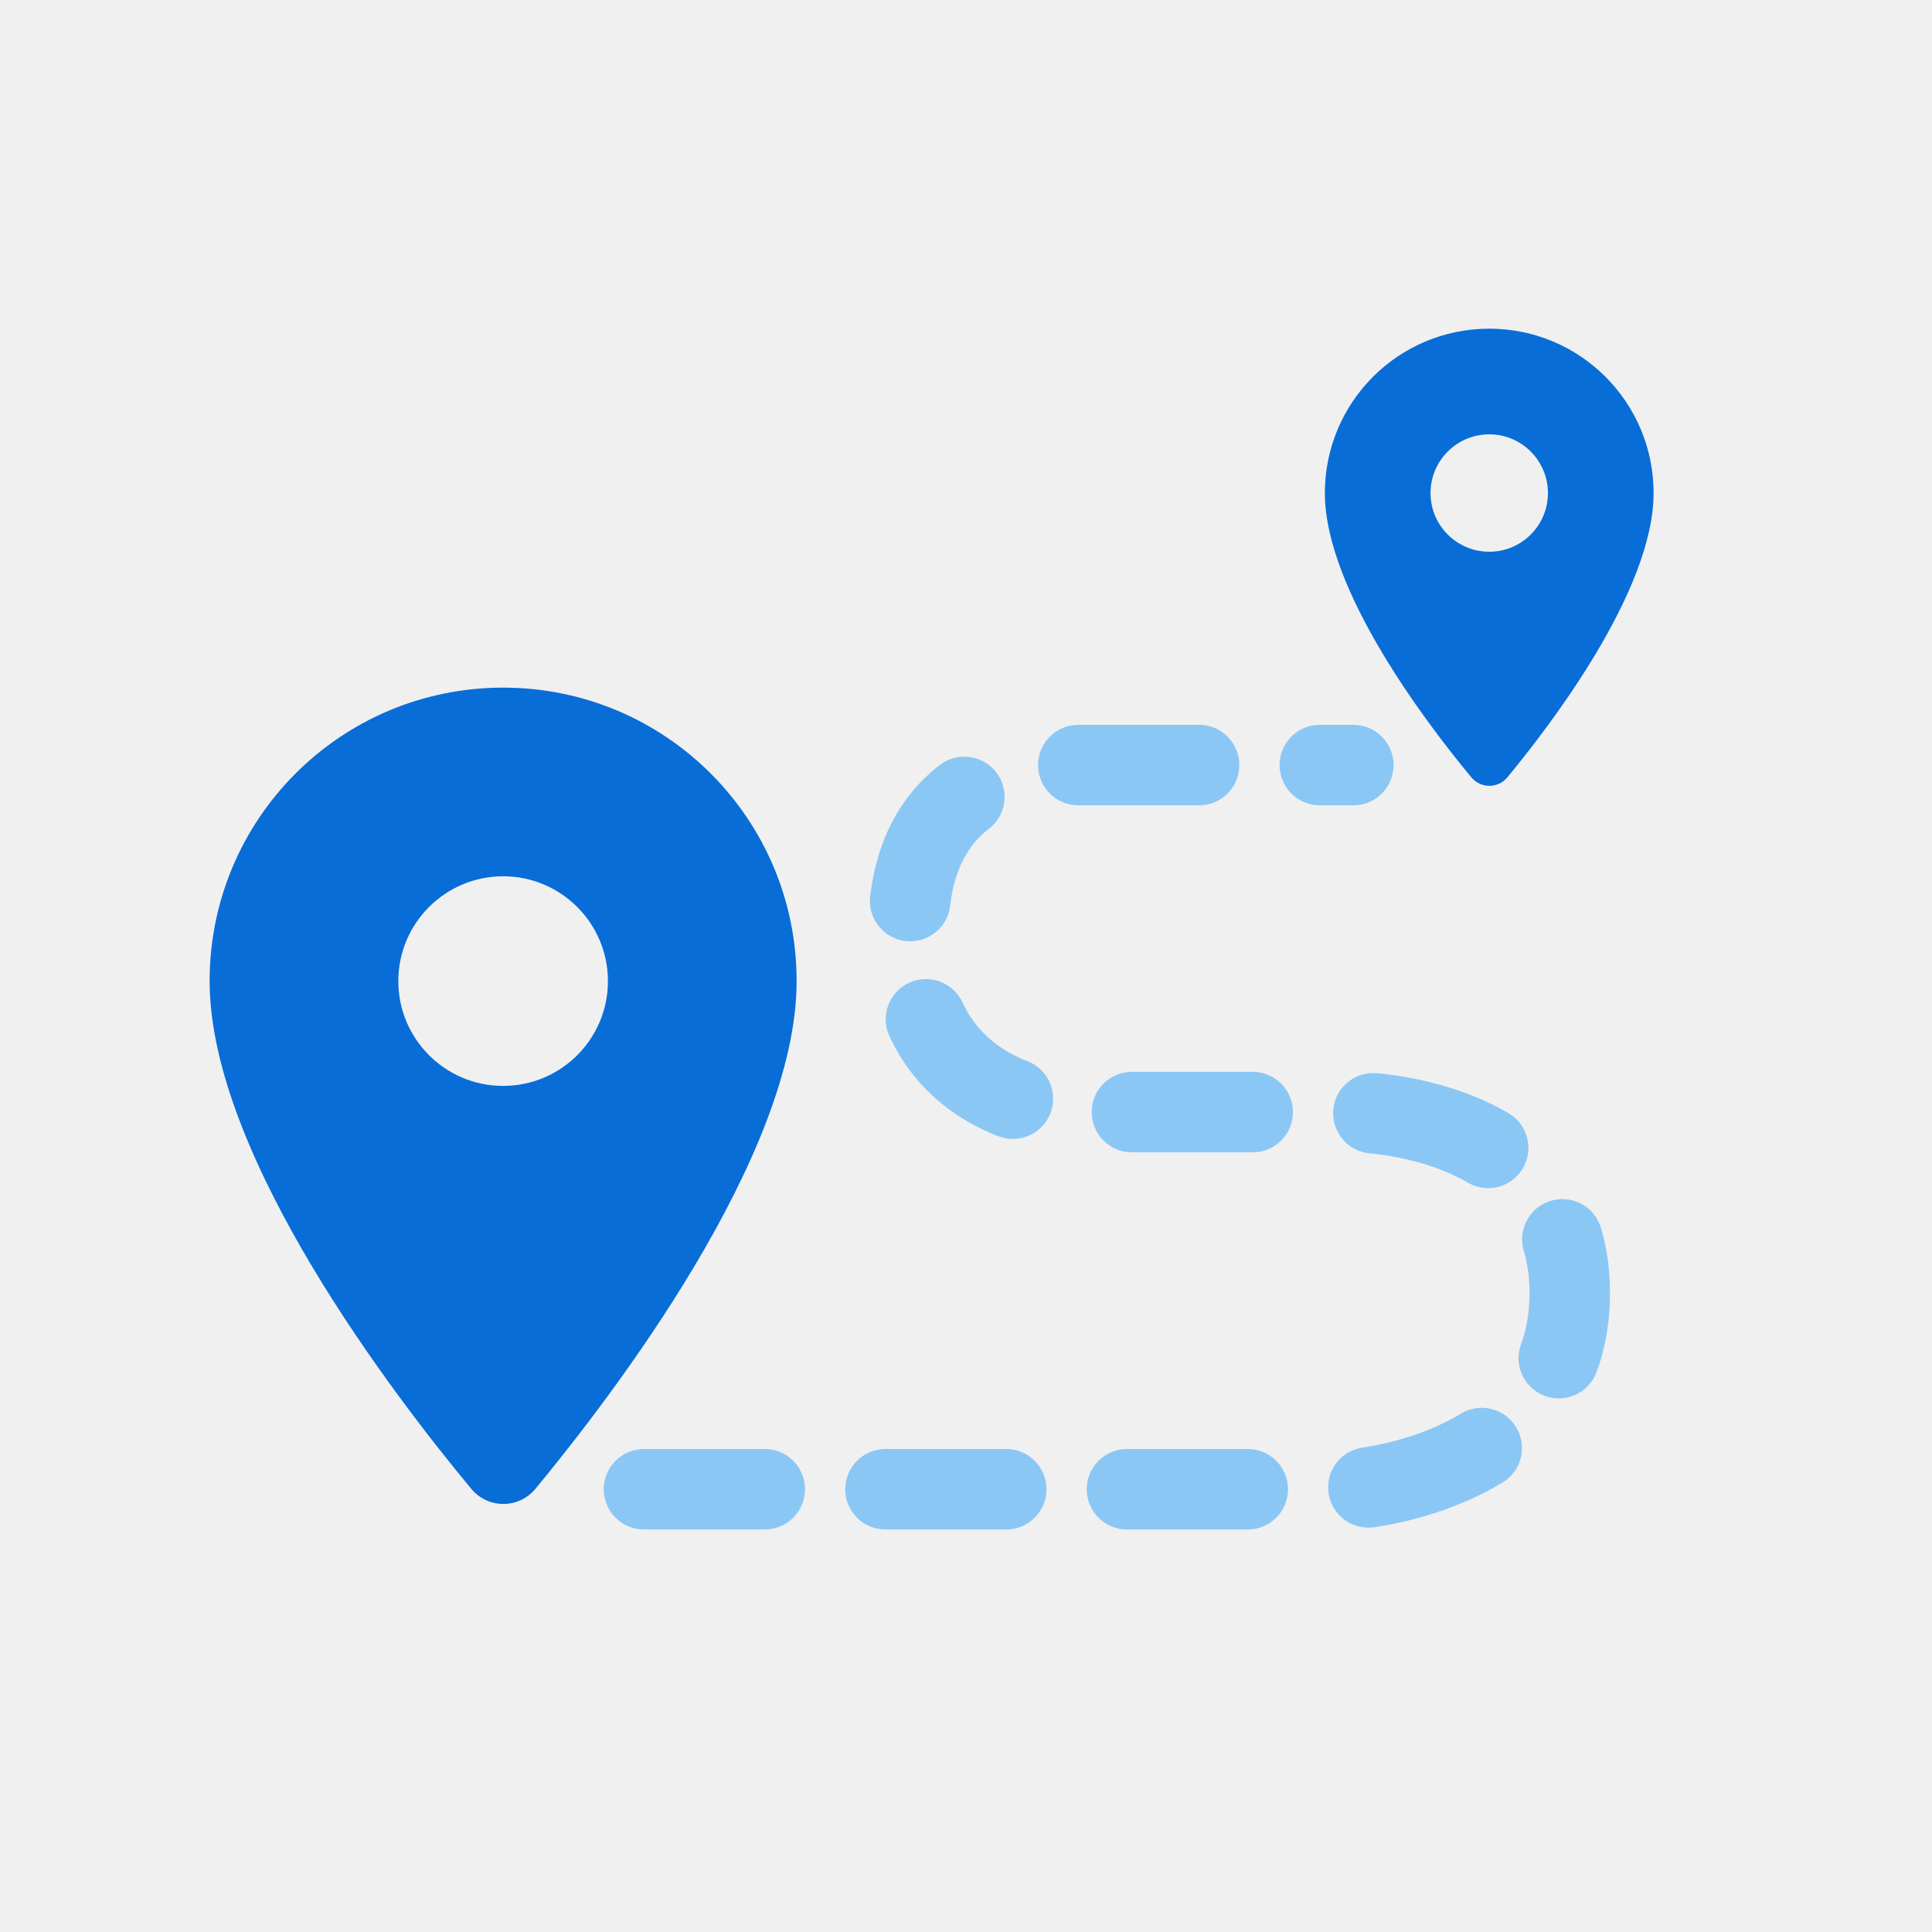
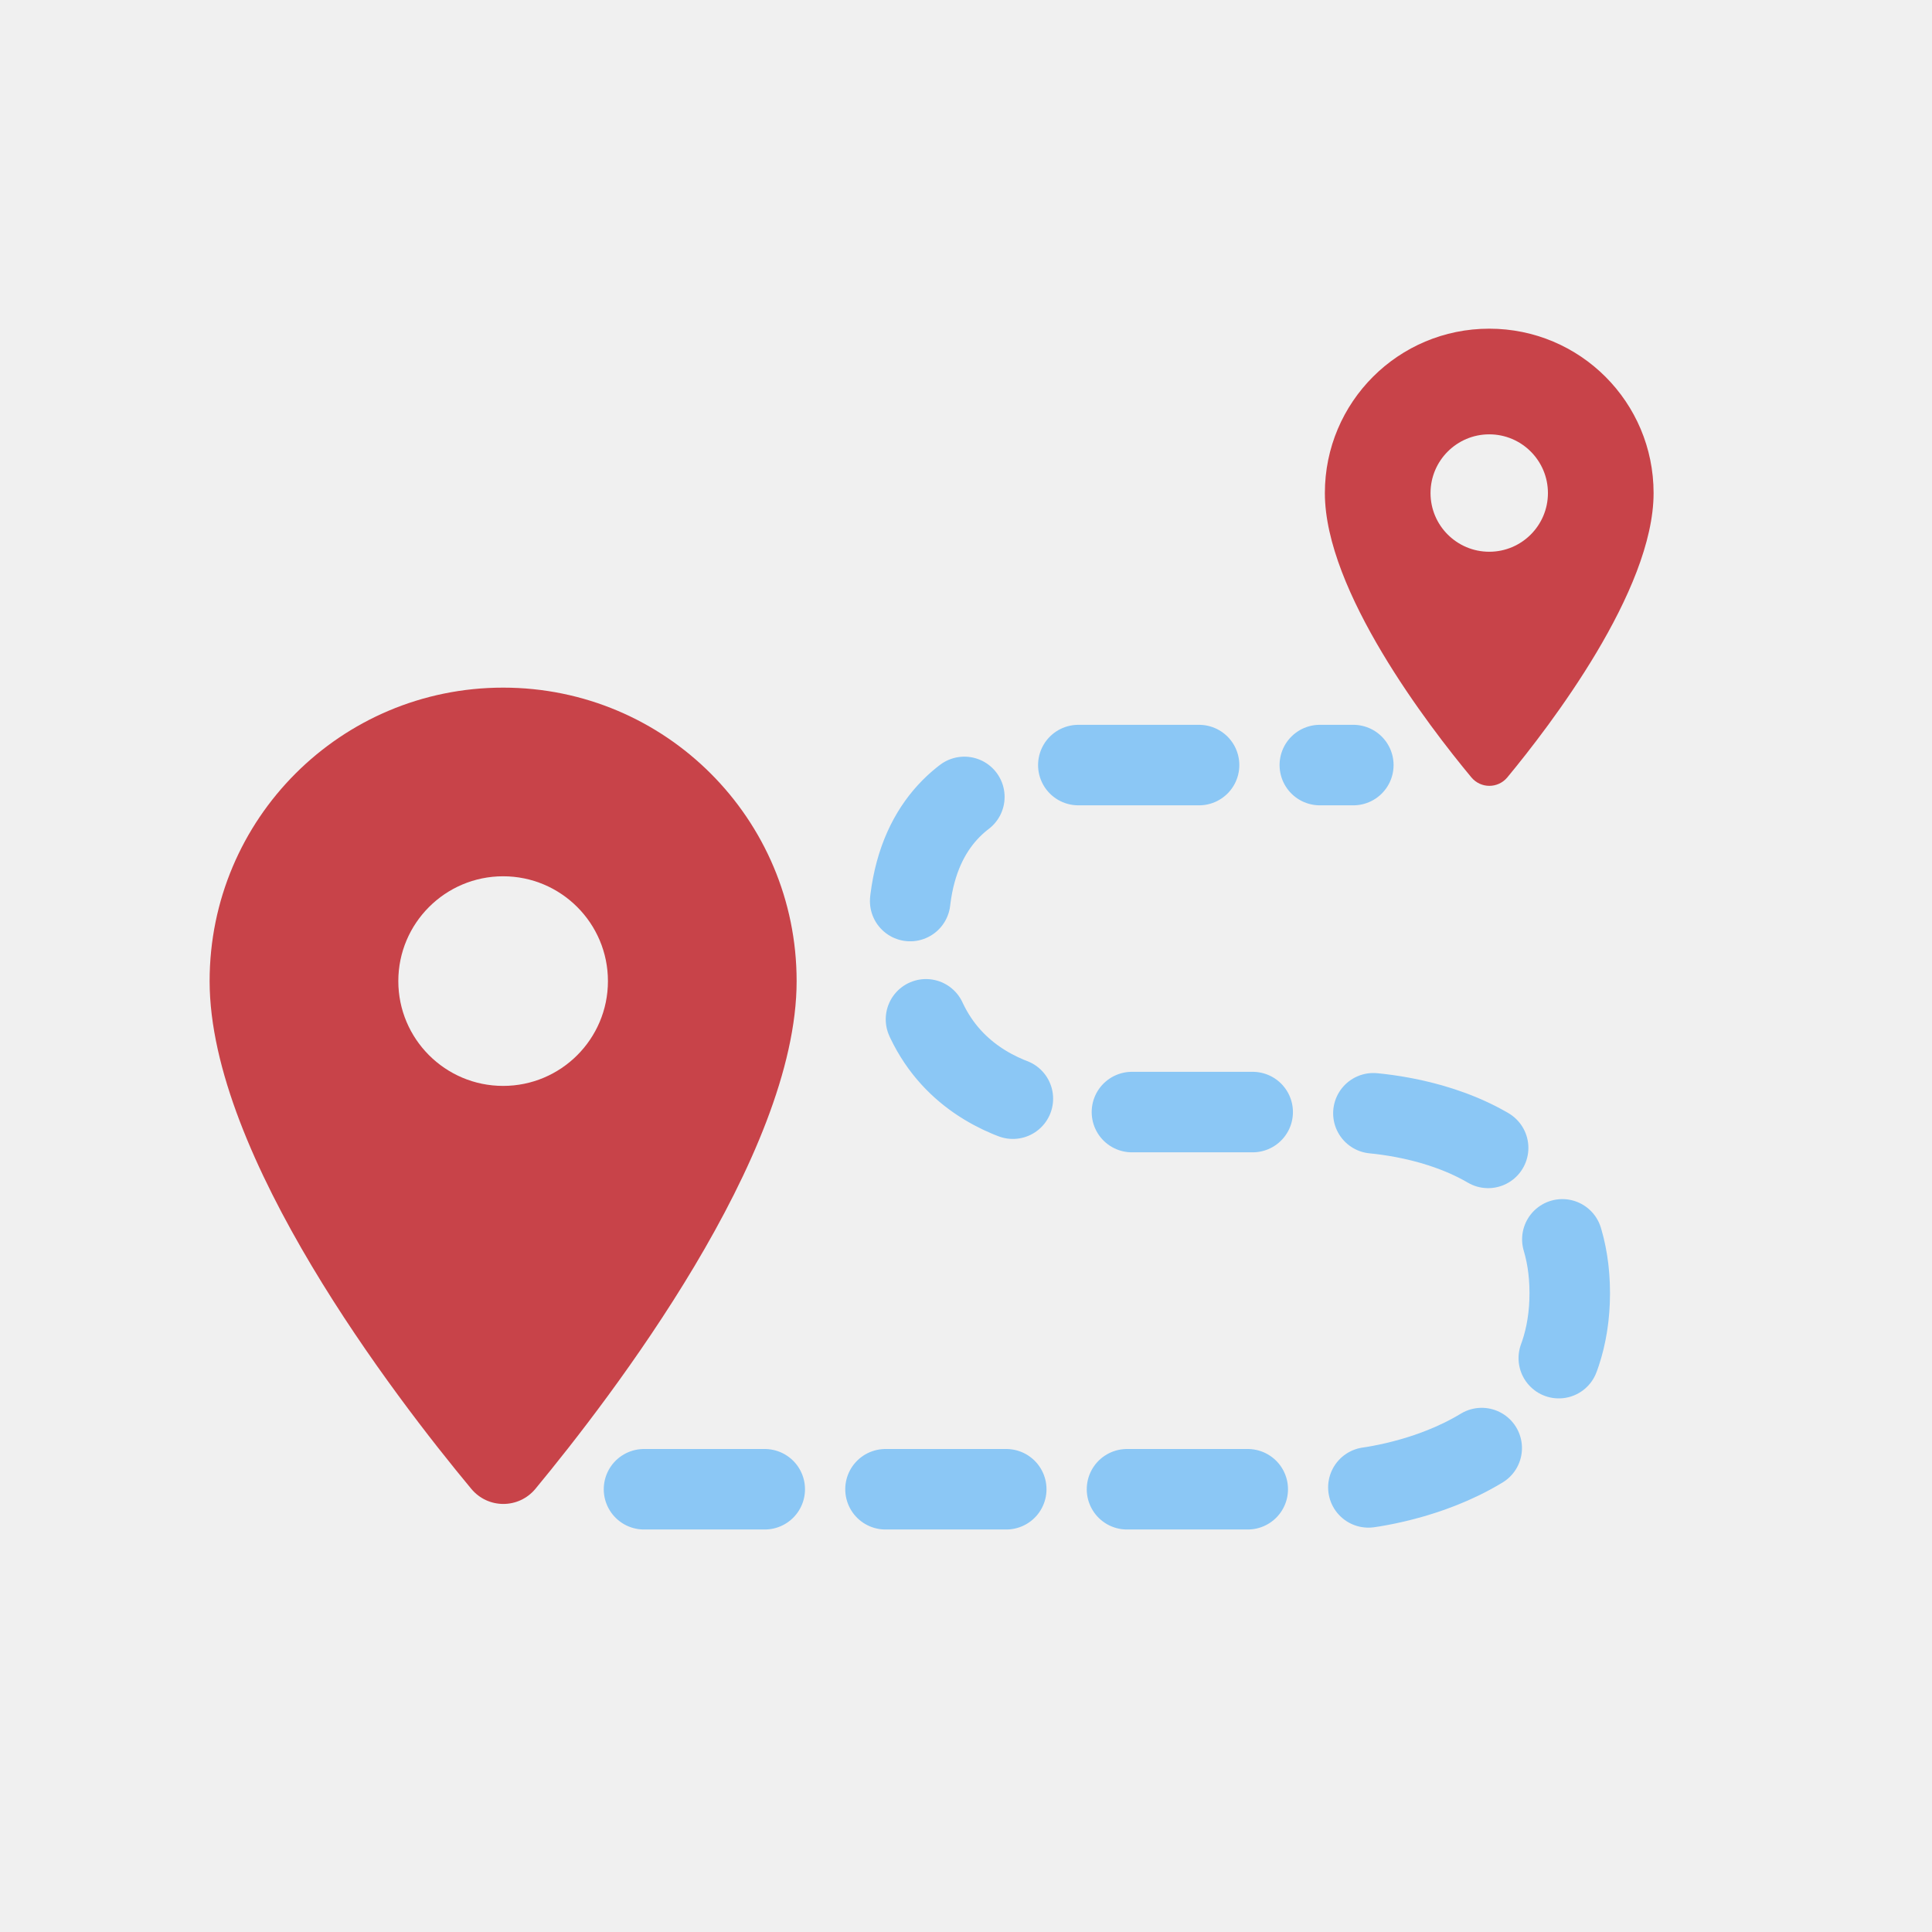
<svg xmlns="http://www.w3.org/2000/svg" width="48" height="48" viewBox="0 0 48 48" fill="none">
  <mask id="mask0_805_32016" style="mask-type:alpha" maskUnits="userSpaceOnUse" x="0" y="15" width="25" height="25">
    <g clip-path="url(#clip0_805_32016)">
      <path d="M12.5 17.084C8.469 17.084 5.208 20.344 5.208 24.375C5.208 28.719 9.813 34.709 11.709 36.99C12.125 37.49 12.886 37.49 13.302 36.99C15.188 34.709 19.792 28.719 19.792 24.375C19.792 20.344 16.531 17.084 12.5 17.084ZM12.5 26.979C11.063 26.979 9.896 25.813 9.896 24.375C9.896 22.938 11.063 21.771 12.5 21.771C13.938 21.771 15.104 22.938 15.104 24.375C15.104 25.813 13.938 26.979 12.5 26.979Z" fill="black" />
    </g>
  </mask>
  <g mask="url(#mask0_805_32016)">
-     <rect y="15" width="25" height="25" fill="#086DD7" />
+     <rect y="15" width="25" height="25" fill="#c84349" />
  </g>
  <path d="M16 37H33.623C33.623 37 39 36.625 39 32.127C39 27.629 33.623 27.629 33.623 27.629H26.753C26.753 27.629 22.571 27.629 22.571 23.131C22.571 18.633 26.753 19.008 26.753 19.008H33.623" stroke="#8BC7F5" stroke-width="2" stroke-linecap="round" stroke-linejoin="round" stroke-dasharray="3 3" />
  <mask id="mask1_805_32016" style="mask-type:alpha" maskUnits="userSpaceOnUse" x="30" y="7" width="14" height="14">
    <g clip-path="url(#clip1_805_32016)">
      <path d="M37 8.166C34.742 8.166 32.916 9.992 32.916 12.25C32.916 14.682 35.495 18.037 36.556 19.314C36.79 19.594 37.216 19.594 37.449 19.314C38.505 18.037 41.083 14.682 41.083 12.25C41.083 9.992 39.257 8.166 37 8.166ZM37 13.708C36.195 13.708 35.541 13.055 35.541 12.25C35.541 11.445 36.195 10.791 37 10.791C37.805 10.791 38.458 11.445 38.458 12.25C38.458 13.055 37.805 13.708 37 13.708Z" fill="black" />
    </g>
  </mask>
  <g mask="url(#mask1_805_32016)">
-     <rect x="30" y="7" width="14" height="14" fill="#086DD7" />
+     <rect x="30" y="7" width="14" height="14" fill="#c84349" />
  </g>
  <defs>
    <clipPath id="clip0_805_32016">
      <rect width="25" height="25" fill="white" transform="translate(0 15)" />
    </clipPath>
    <clipPath id="clip1_805_32016">
      <rect width="14" height="14" fill="white" transform="translate(30 7)" />
    </clipPath>
  </defs>
</svg>
